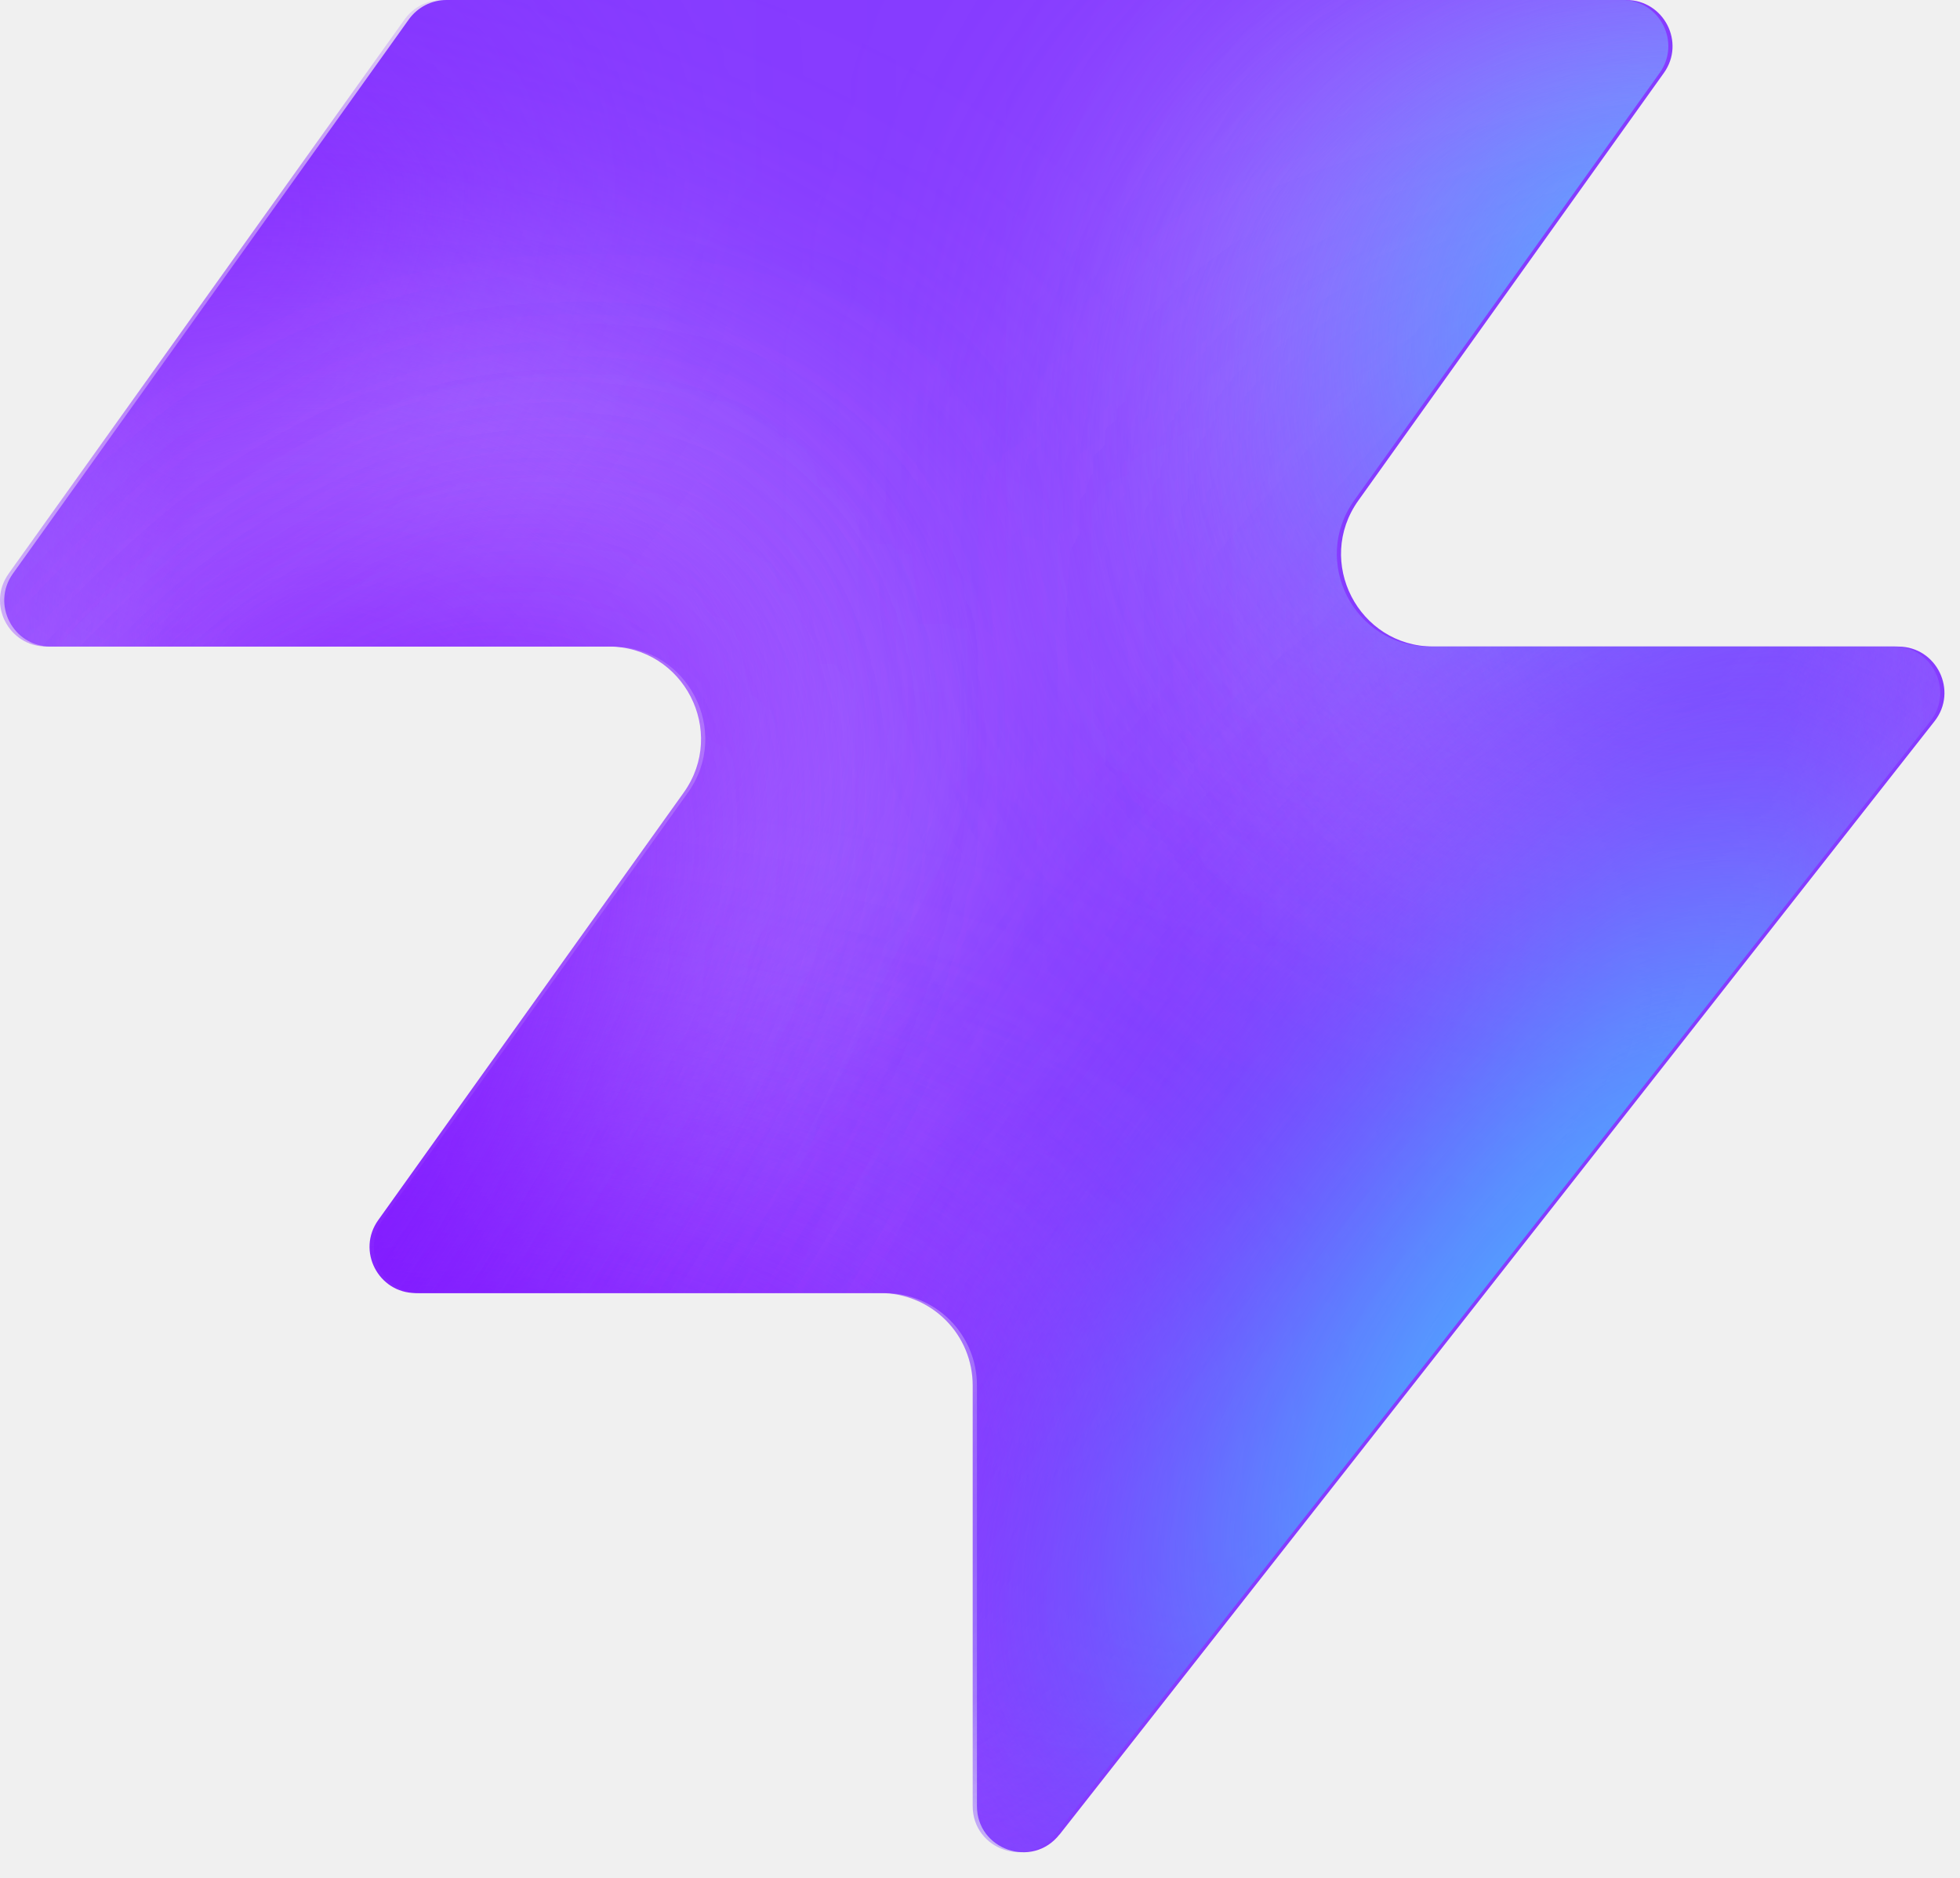
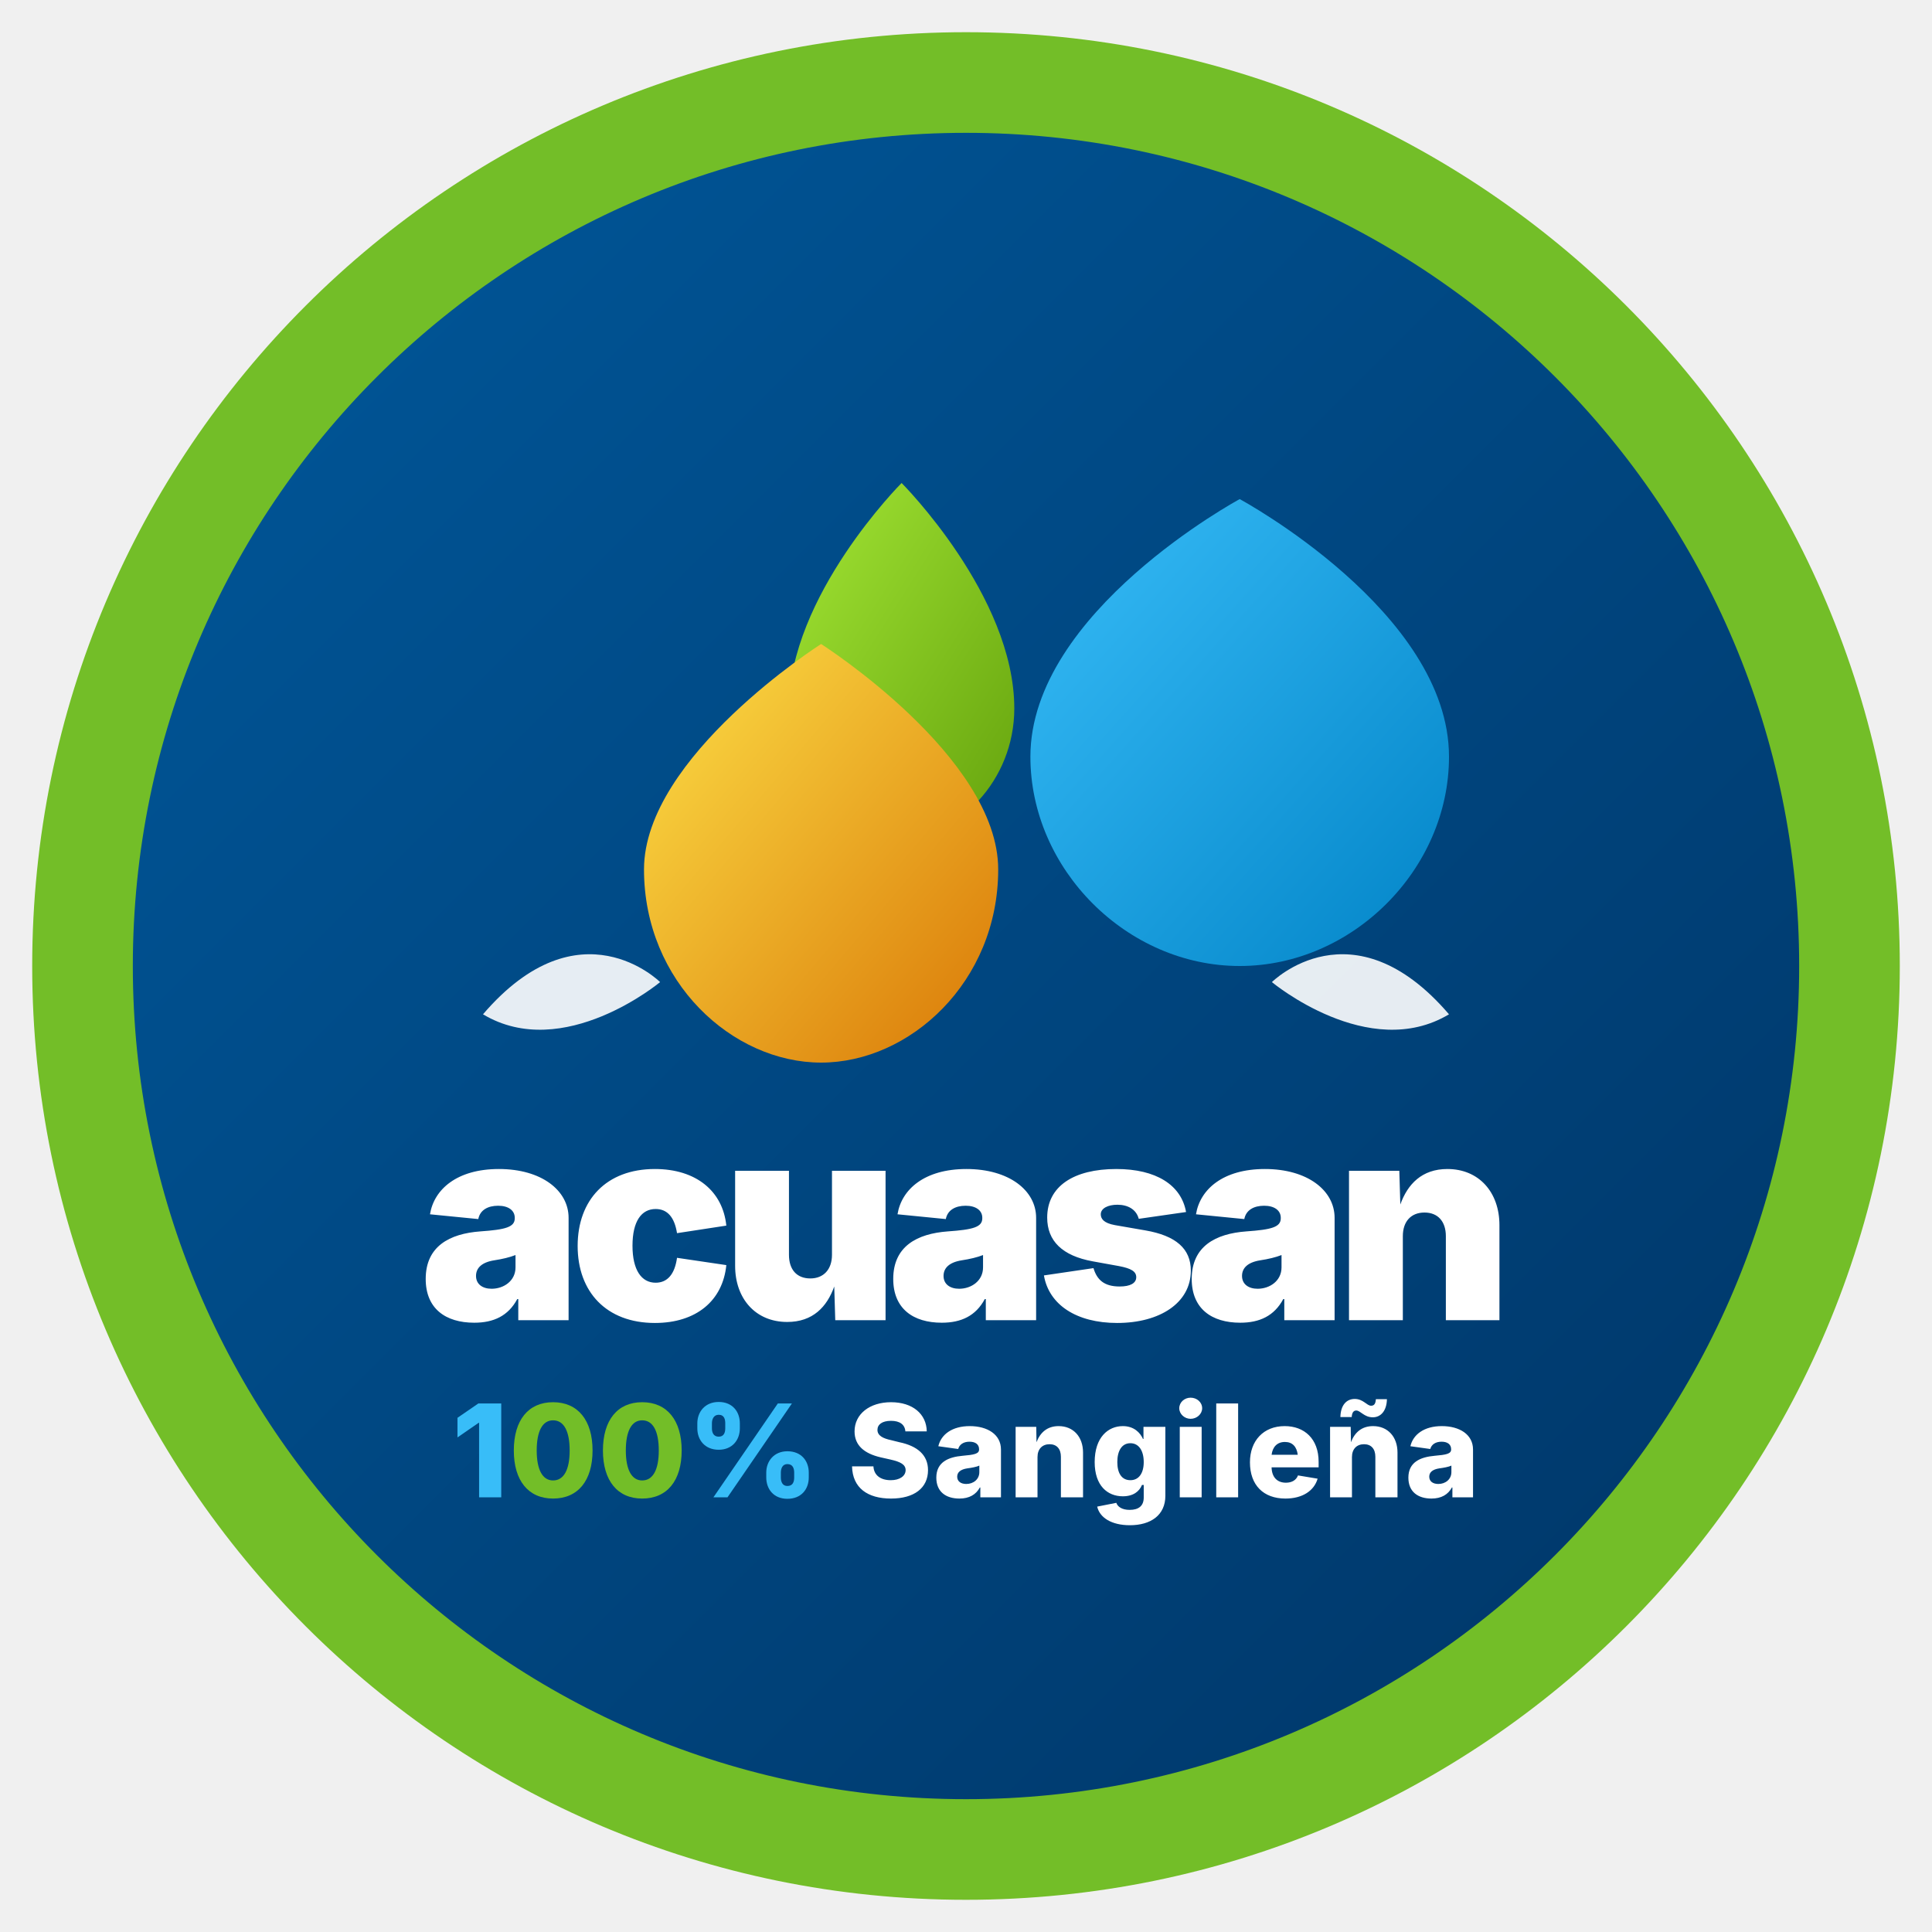
- <svg xmlns="http://www.w3.org/2000/svg" width="48" height="46" fill="none" viewBox="0 0 48 46">
-   <path fill="#863bff" d="M25.946 44.938c-.664.845-2.021.375-2.021-.698V33.937a2.26 2.26 0 0 0-2.262-2.262H10.287c-.92 0-1.456-1.04-.92-1.788l7.48-10.471c1.07-1.497 0-3.578-1.842-3.578H1.237c-.92 0-1.456-1.04-.92-1.788L10.013.474c.214-.297.556-.474.92-.474h28.894c.92 0 1.456 1.04.92 1.788l-7.48 10.471c-1.07 1.498 0 3.579 1.842 3.579h11.377c.943 0 1.473 1.088.89 1.83L25.947 44.94z" style="fill:#863bff;fill:color(display-p3 .525 .23 1);fill-opacity:1" />
-   <mask id="a" width="48" height="46" x="0" y="0" maskUnits="userSpaceOnUse" style="mask-type:alpha">
-     <path fill="#000" d="M25.842 44.938c-.664.844-2.021.375-2.021-.698V33.937a2.26 2.26 0 0 0-2.262-2.262H10.183c-.92 0-1.456-1.04-.92-1.788l7.48-10.471c1.07-1.498 0-3.579-1.842-3.579H1.133c-.92 0-1.456-1.04-.92-1.787L9.91.473c.214-.297.556-.474.92-.474h28.894c.92 0 1.456 1.04.92 1.788l-7.48 10.471c-1.07 1.498 0 3.578 1.842 3.578h11.377c.943 0 1.473 1.088.89 1.832L25.843 44.94z" style="fill:#000;fill-opacity:1" />
-   </mask>
-   <g mask="url(#a)">
-     <g filter="url(#b)">
-       <ellipse cx="5.508" cy="14.704" fill="#ede6ff" rx="5.508" ry="14.704" style="fill:#ede6ff;fill:color(display-p3 .927 .903 1);fill-opacity:1" transform="matrix(.00324 1 1 -.00324 -4.47 31.516)" />
-     </g>
-     <g filter="url(#c)">
-       <ellipse cx="10.399" cy="29.851" fill="#ede6ff" rx="10.399" ry="29.851" style="fill:#ede6ff;fill:color(display-p3 .927 .903 1);fill-opacity:1" transform="matrix(.00324 1 1 -.00324 -39.328 7.883)" />
-     </g>
-     <g filter="url(#d)">
-       <ellipse cx="5.508" cy="30.487" fill="#7e14ff" rx="5.508" ry="30.487" style="fill:#7e14ff;fill:color(display-p3 .492 .077 1);fill-opacity:1" transform="rotate(89.814 -25.913 -14.639)scale(1 -1)" />
-     </g>
-     <g filter="url(#e)">
-       <ellipse cx="5.508" cy="30.599" fill="#7e14ff" rx="5.508" ry="30.599" style="fill:#7e14ff;fill:color(display-p3 .492 .077 1);fill-opacity:1" transform="rotate(89.814 -32.644 -3.334)scale(1 -1)" />
-     </g>
-     <g filter="url(#f)">
-       <ellipse cx="5.508" cy="30.599" fill="#7e14ff" rx="5.508" ry="30.599" style="fill:#7e14ff;fill:color(display-p3 .492 .077 1);fill-opacity:1" transform="matrix(.00324 1 1 -.00324 -34.34 30.47)" />
-     </g>
-     <g filter="url(#g)">
-       <ellipse cx="14.072" cy="22.078" fill="#ede6ff" rx="14.072" ry="22.078" style="fill:#ede6ff;fill:color(display-p3 .927 .903 1);fill-opacity:1" transform="rotate(93.35 24.506 48.493)scale(-1 1)" />
-     </g>
-     <g filter="url(#h)">
-       <ellipse cx="3.47" cy="21.501" fill="#7e14ff" rx="3.47" ry="21.501" style="fill:#7e14ff;fill:color(display-p3 .492 .077 1);fill-opacity:1" transform="rotate(89.009 28.708 47.59)scale(-1 1)" />
-     </g>
-     <g filter="url(#i)">
-       <ellipse cx="3.47" cy="21.501" fill="#7e14ff" rx="3.47" ry="21.501" style="fill:#7e14ff;fill:color(display-p3 .492 .077 1);fill-opacity:1" transform="rotate(89.009 28.708 47.59)scale(-1 1)" />
-     </g>
-     <g filter="url(#j)">
-       <ellipse cx=".387" cy="8.972" fill="#7e14ff" rx="4.407" ry="29.108" style="fill:#7e14ff;fill:color(display-p3 .492 .077 1);fill-opacity:1" transform="rotate(39.51 .387 8.972)" />
-     </g>
-     <g filter="url(#k)">
-       <ellipse cx="47.523" cy="-6.092" fill="#7e14ff" rx="4.407" ry="29.108" style="fill:#7e14ff;fill:color(display-p3 .492 .077 1);fill-opacity:1" transform="rotate(37.892 47.523 -6.092)" />
-     </g>
-     <g filter="url(#l)">
-       <ellipse cx="41.412" cy="6.333" fill="#47bfff" rx="5.971" ry="9.665" style="fill:#47bfff;fill:color(display-p3 .28 .748 1);fill-opacity:1" transform="rotate(37.892 41.412 6.333)" />
-     </g>
-     <g filter="url(#m)">
-       <ellipse cx="-1.879" cy="38.332" fill="#7e14ff" rx="4.407" ry="29.108" style="fill:#7e14ff;fill:color(display-p3 .492 .077 1);fill-opacity:1" transform="rotate(37.892 -1.88 38.332)" />
-     </g>
-     <g filter="url(#n)">
-       <ellipse cx="-1.879" cy="38.332" fill="#7e14ff" rx="4.407" ry="29.108" style="fill:#7e14ff;fill:color(display-p3 .492 .077 1);fill-opacity:1" transform="rotate(37.892 -1.88 38.332)" />
-     </g>
-     <g filter="url(#o)">
-       <ellipse cx="35.651" cy="29.907" fill="#7e14ff" rx="4.407" ry="29.108" style="fill:#7e14ff;fill:color(display-p3 .492 .077 1);fill-opacity:1" transform="rotate(37.892 35.651 29.907)" />
-     </g>
-     <g filter="url(#p)">
-       <ellipse cx="38.418" cy="32.4" fill="#47bfff" rx="5.971" ry="15.297" style="fill:#47bfff;fill:color(display-p3 .28 .748 1);fill-opacity:1" transform="rotate(37.892 38.418 32.4)" />
-     </g>
-   </g>
+ <svg xmlns="http://www.w3.org/2000/svg" viewBox="0 0 120 120" width="120" height="120">
  <defs>
-     <filter id="b" width="60.045" height="41.654" x="-19.77" y="16.149" color-interpolation-filters="sRGB" filterUnits="userSpaceOnUse">
-       <feFlood flood-opacity="0" result="BackgroundImageFix" />
-       <feBlend in="SourceGraphic" in2="BackgroundImageFix" result="shape" />
-       <feGaussianBlur result="effect1_foregroundBlur_2002_17158" stdDeviation="7.659" />
-     </filter>
-     <filter id="c" width="90.34" height="51.437" x="-54.613" y="-7.533" color-interpolation-filters="sRGB" filterUnits="userSpaceOnUse">
-       <feFlood flood-opacity="0" result="BackgroundImageFix" />
-       <feBlend in="SourceGraphic" in2="BackgroundImageFix" result="shape" />
-       <feGaussianBlur result="effect1_foregroundBlur_2002_17158" stdDeviation="7.659" />
-     </filter>
-     <filter id="d" width="79.355" height="29.4" x="-49.64" y="2.03" color-interpolation-filters="sRGB" filterUnits="userSpaceOnUse">
-       <feFlood flood-opacity="0" result="BackgroundImageFix" />
-       <feBlend in="SourceGraphic" in2="BackgroundImageFix" result="shape" />
-       <feGaussianBlur result="effect1_foregroundBlur_2002_17158" stdDeviation="4.596" />
-     </filter>
-     <filter id="e" width="79.579" height="29.4" x="-45.045" y="20.029" color-interpolation-filters="sRGB" filterUnits="userSpaceOnUse">
-       <feFlood flood-opacity="0" result="BackgroundImageFix" />
-       <feBlend in="SourceGraphic" in2="BackgroundImageFix" result="shape" />
-       <feGaussianBlur result="effect1_foregroundBlur_2002_17158" stdDeviation="4.596" />
-     </filter>
-     <filter id="f" width="79.579" height="29.4" x="-43.513" y="21.178" color-interpolation-filters="sRGB" filterUnits="userSpaceOnUse">
-       <feFlood flood-opacity="0" result="BackgroundImageFix" />
-       <feBlend in="SourceGraphic" in2="BackgroundImageFix" result="shape" />
-       <feGaussianBlur result="effect1_foregroundBlur_2002_17158" stdDeviation="4.596" />
-     </filter>
-     <filter id="g" width="74.749" height="58.852" x="15.756" y="-17.901" color-interpolation-filters="sRGB" filterUnits="userSpaceOnUse">
-       <feFlood flood-opacity="0" result="BackgroundImageFix" />
-       <feBlend in="SourceGraphic" in2="BackgroundImageFix" result="shape" />
-       <feGaussianBlur result="effect1_foregroundBlur_2002_17158" stdDeviation="7.659" />
-     </filter>
-     <filter id="h" width="61.377" height="25.362" x="23.548" y="2.284" color-interpolation-filters="sRGB" filterUnits="userSpaceOnUse">
-       <feFlood flood-opacity="0" result="BackgroundImageFix" />
-       <feBlend in="SourceGraphic" in2="BackgroundImageFix" result="shape" />
-       <feGaussianBlur result="effect1_foregroundBlur_2002_17158" stdDeviation="4.596" />
-     </filter>
-     <filter id="i" width="61.377" height="25.362" x="23.548" y="2.284" color-interpolation-filters="sRGB" filterUnits="userSpaceOnUse">
-       <feFlood flood-opacity="0" result="BackgroundImageFix" />
-       <feBlend in="SourceGraphic" in2="BackgroundImageFix" result="shape" />
-       <feGaussianBlur result="effect1_foregroundBlur_2002_17158" stdDeviation="4.596" />
-     </filter>
-     <filter id="j" width="56.045" height="63.649" x="-27.636" y="-22.853" color-interpolation-filters="sRGB" filterUnits="userSpaceOnUse">
-       <feFlood flood-opacity="0" result="BackgroundImageFix" />
-       <feBlend in="SourceGraphic" in2="BackgroundImageFix" result="shape" />
-       <feGaussianBlur result="effect1_foregroundBlur_2002_17158" stdDeviation="4.596" />
-     </filter>
-     <filter id="k" width="54.814" height="64.646" x="20.116" y="-38.415" color-interpolation-filters="sRGB" filterUnits="userSpaceOnUse">
-       <feFlood flood-opacity="0" result="BackgroundImageFix" />
-       <feBlend in="SourceGraphic" in2="BackgroundImageFix" result="shape" />
-       <feGaussianBlur result="effect1_foregroundBlur_2002_17158" stdDeviation="4.596" />
-     </filter>
-     <filter id="l" width="33.541" height="35.313" x="24.641" y="-11.323" color-interpolation-filters="sRGB" filterUnits="userSpaceOnUse">
-       <feFlood flood-opacity="0" result="BackgroundImageFix" />
-       <feBlend in="SourceGraphic" in2="BackgroundImageFix" result="shape" />
-       <feGaussianBlur result="effect1_foregroundBlur_2002_17158" stdDeviation="4.596" />
-     </filter>
-     <filter id="m" width="54.814" height="64.646" x="-29.286" y="6.009" color-interpolation-filters="sRGB" filterUnits="userSpaceOnUse">
-       <feFlood flood-opacity="0" result="BackgroundImageFix" />
-       <feBlend in="SourceGraphic" in2="BackgroundImageFix" result="shape" />
-       <feGaussianBlur result="effect1_foregroundBlur_2002_17158" stdDeviation="4.596" />
-     </filter>
-     <filter id="n" width="54.814" height="64.646" x="-29.286" y="6.009" color-interpolation-filters="sRGB" filterUnits="userSpaceOnUse">
-       <feFlood flood-opacity="0" result="BackgroundImageFix" />
-       <feBlend in="SourceGraphic" in2="BackgroundImageFix" result="shape" />
-       <feGaussianBlur result="effect1_foregroundBlur_2002_17158" stdDeviation="4.596" />
-     </filter>
-     <filter id="o" width="54.814" height="64.646" x="8.244" y="-2.416" color-interpolation-filters="sRGB" filterUnits="userSpaceOnUse">
-       <feFlood flood-opacity="0" result="BackgroundImageFix" />
-       <feBlend in="SourceGraphic" in2="BackgroundImageFix" result="shape" />
-       <feGaussianBlur result="effect1_foregroundBlur_2002_17158" stdDeviation="4.596" />
-     </filter>
-     <filter id="p" width="39.409" height="43.623" x="18.713" y="10.588" color-interpolation-filters="sRGB" filterUnits="userSpaceOnUse">
-       <feFlood flood-opacity="0" result="BackgroundImageFix" />
-       <feBlend in="SourceGraphic" in2="BackgroundImageFix" result="shape" />
-       <feGaussianBlur result="effect1_foregroundBlur_2002_17158" stdDeviation="4.596" />
-     </filter>
+     <linearGradient id="dropGreen" x1="0%" y1="0%" x2="100%" y2="100%">
+       <stop offset="0%" stop-color="#a3e635" />
+       <stop offset="100%" stop-color="#65a30d" />
+     </linearGradient>
+     <linearGradient id="dropCyan" x1="0%" y1="0%" x2="100%" y2="100%">
+       <stop offset="0%" stop-color="#38bdf8" />
+       <stop offset="100%" stop-color="#0284c7" />
+     </linearGradient>
+     <linearGradient id="dropYellow" x1="0%" y1="0%" x2="100%" y2="100%">
+       <stop offset="0%" stop-color="#fde047" />
+       <stop offset="100%" stop-color="#d97706" />
+     </linearGradient>
+     <linearGradient id="bgCircle" x1="0%" y1="0%" x2="100%" y2="100%">
+       <stop offset="0%" stop-color="#00589b" />
+       <stop offset="100%" stop-color="#003566" />
+     </linearGradient>
  </defs>
+   <circle cx="60" cy="60" r="58" fill="#73be28" />
+   <circle cx="60" cy="60" r="53" fill="url(#bgCircle)" stroke="#73be28" stroke-width="2.5" />
+   <path d="M49 44 C49 37, 56 30, 56 30 C56 30, 63 37, 63 44 C63 48.5, 59.5 52, 56 52 C52.5 52, 49 48.5, 49 44 Z" fill="url(#dropGreen)" />
+   <path d="M64 47 C64 38, 77 31, 77 31 C77 31, 90 38, 90 47 C90 54, 84 60, 77 60 C70 60, 64 54, 64 47 Z" fill="url(#dropCyan)" />
+   <path d="M40 54 C40 47, 51 40, 51 40 C51 40, 62 47, 62 54 C62 61, 56.5 66, 51 66 C45.5 66, 40 61, 40 54 Z" fill="url(#dropYellow)" />
+   <path d="M30 63 C36 56, 41 61, 41 61 C41 61, 35 66, 30 63 Z" fill="#ffffff" opacity="0.9" />
+   <path d="M90 63 C84 56, 79 61, 79 61 C79 61, 85 66, 90 63 Z" fill="#ffffff" opacity="0.9" />
+   <text x="60" y="82" font-family="'Inter', 'Arial Black', sans-serif" font-weight="900" font-size="17" fill="#ffffff" text-anchor="middle" letter-spacing="-0.8">acuasan</text>
+   <text x="60" y="93" font-family="'Inter', sans-serif" font-weight="800" font-size="8" fill="#38bdf8" text-anchor="middle">1<tspan fill="#73be28">00</tspan>% <tspan fill="#ffffff">Sangileña</tspan>
+   </text>
</svg>
